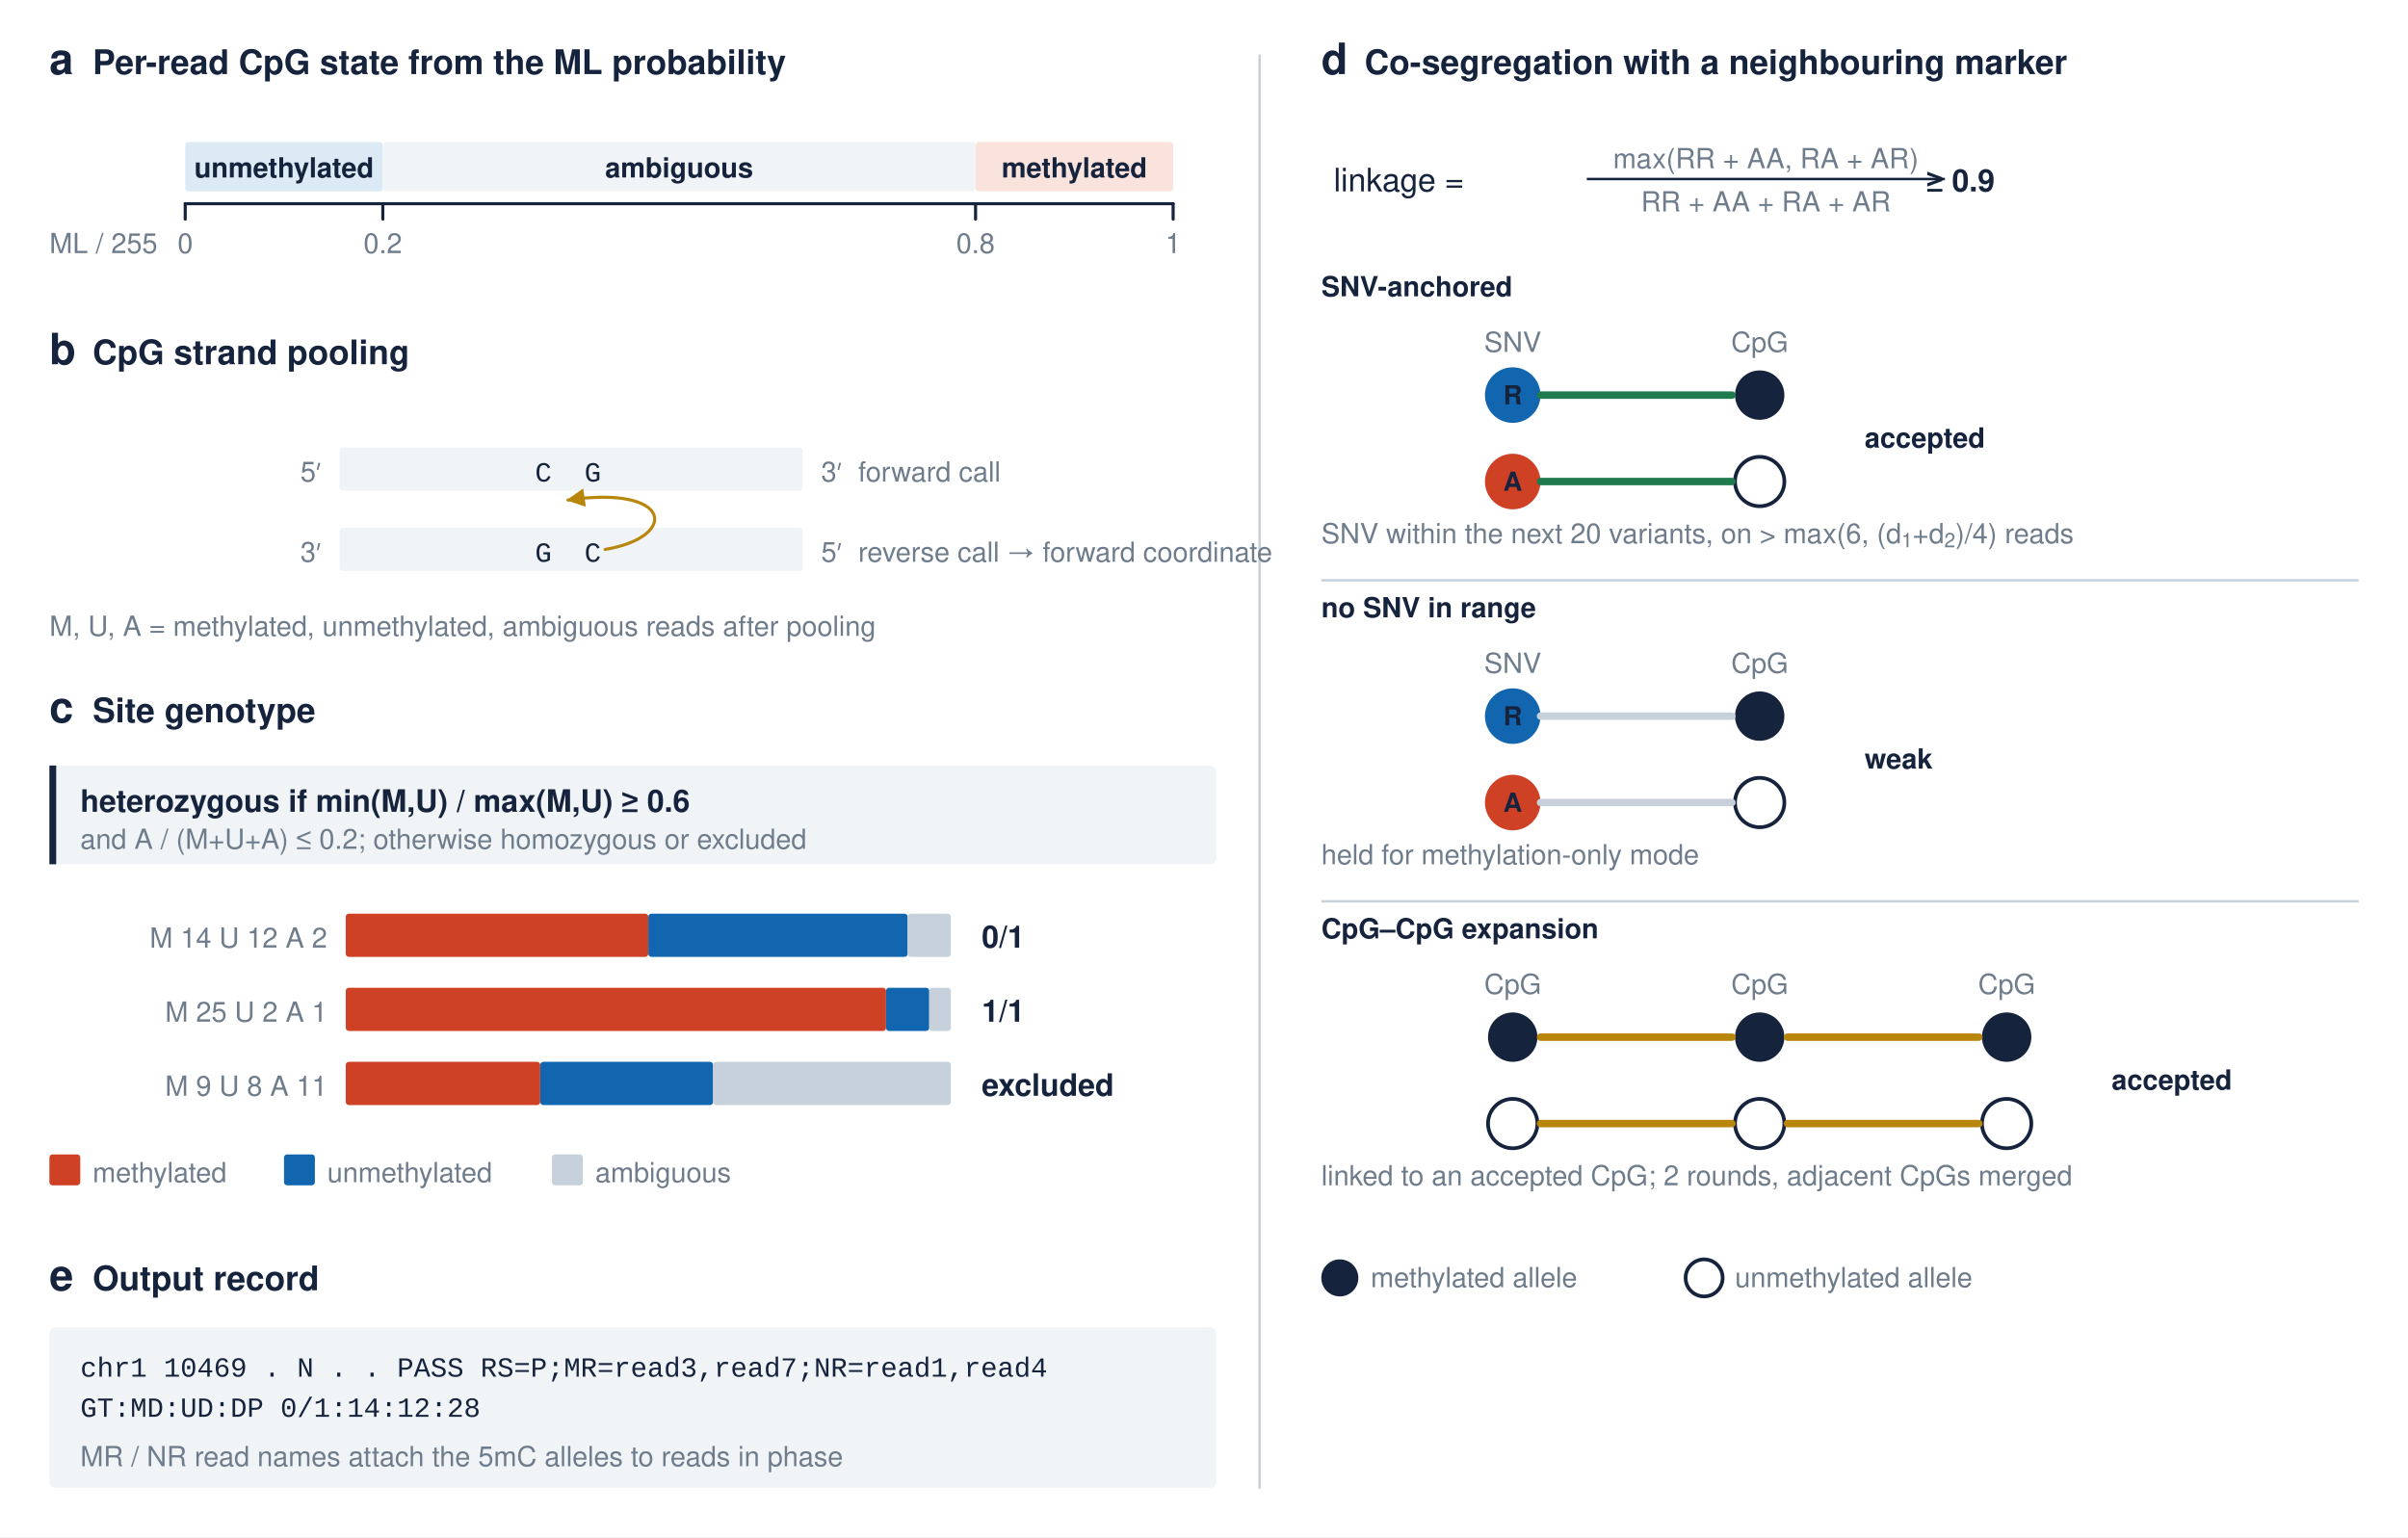
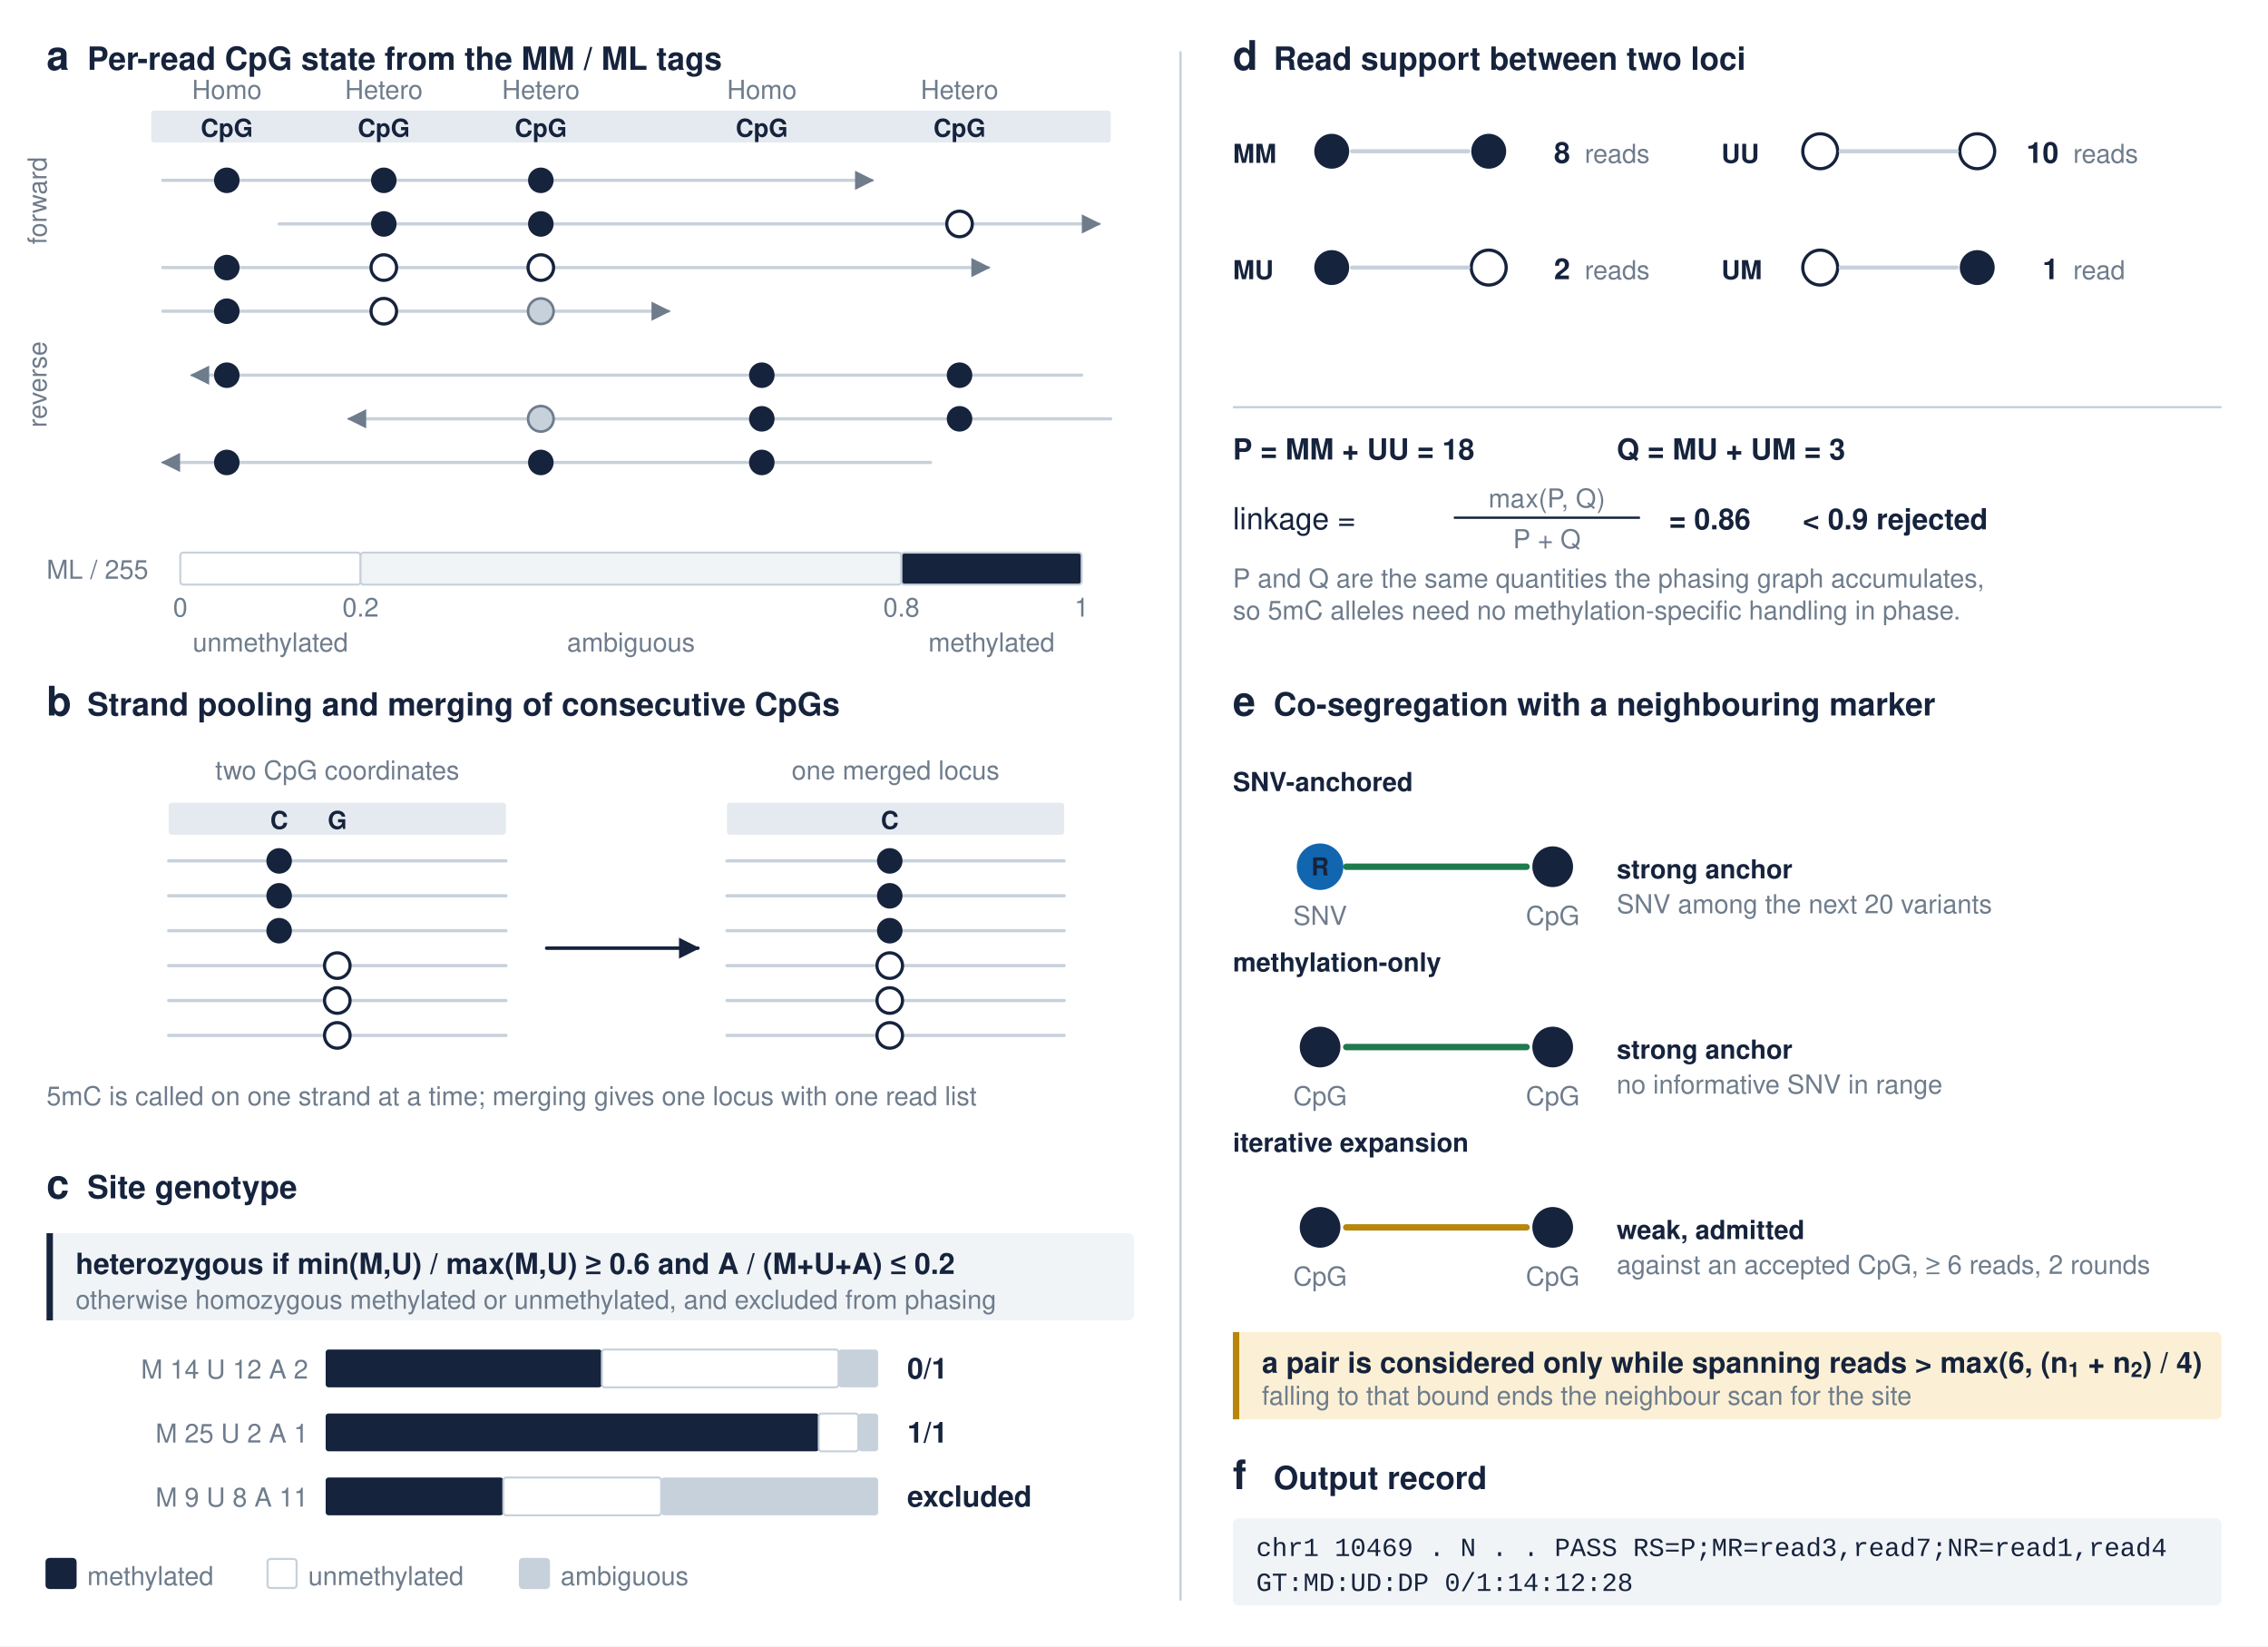
- <svg xmlns="http://www.w3.org/2000/svg" width="780" height="498" viewBox="0 0 780 498">
+ <svg xmlns="http://www.w3.org/2000/svg" width="780" height="566" viewBox="0 0 780 566">
  <style>
 text{font-family:"Helvetica Neue",Helvetica,Arial,"Liberation Sans",sans-serif;fill:#16233D}
 .pl{font-size:14px;font-weight:700}
 .h{font-size:11px;font-weight:600}
 .t{font-size:10px}
 .tb{font-size:10px;font-weight:600}
 .s{font-size:9px;fill:#6E7C8C}
 .sb{font-size:9px;font-weight:600}
 .n{font-size:8.5px;font-weight:700}
 .m{font-size:10px;font-style:italic}
 .mb{font-size:10px;font-style:italic;font-weight:600}
 .eq{font-size:10.5px}
 .code{font-family:"SF Mono",Menlo,Consolas,"Courier New",monospace;font-size:9px}
</style>
  <defs>
    <marker id="arr" viewBox="0 0 10 10" refX="9" refY="5" markerWidth="6" markerHeight="6" orient="auto-start-reverse">
      <path d="M0,0 L10,5 L0,10 z" fill="#6E7C8C" />
    </marker>
    <marker id="arrd" viewBox="0 0 10 10" refX="9" refY="5" markerWidth="6" markerHeight="6" orient="auto-start-reverse">
      <path d="M0,0 L10,5 L0,10 z" fill="#16233D" />
    </marker>
    <marker id="arra" viewBox="0 0 10 10" refX="9" refY="5" markerWidth="6" markerHeight="6" orient="auto-start-reverse">
      <path d="M0,0 L10,5 L0,10 z" fill="#B8860B" />
    </marker>
  </defs>
-   <rect width="780" height="498" fill="#ffffff" />
-   <line x1="408.0" y1="18.0" x2="408.0" y2="482.0" stroke="#C7D1DB" stroke-width="0.8" stroke-linecap="round" />
+   <rect width="780" height="566" fill="#ffffff" />
+   <line x1="406.0" y1="18.0" x2="406.0" y2="550.0" stroke="#C7D1DB" stroke-width="0.8" stroke-linecap="round" />
  <text x="16.0" y="24.0" class="pl" text-anchor="start">a</text>
-   <text x="30.0" y="24.0" class="h" text-anchor="start">Per-read CpG state from the ML probability</text>
-   <rect x="60.0" y="46.0" width="64.0" height="16.0" rx="1" fill="#DCEAF6" stroke="none" stroke-width="0.8" opacity="1" />
-   <text x="92.0" y="57.5" class="sb" text-anchor="middle" fill="#1266B0">unmethylated</text>
-   <rect x="124.0" y="46.0" width="192.0" height="16.0" rx="1" fill="#F1F4F7" stroke="none" stroke-width="0.8" opacity="1" />
-   <text x="220.0" y="57.5" class="sb" text-anchor="middle" fill="#6E7C8C">ambiguous</text>
-   <rect x="316.0" y="46.0" width="64.0" height="16.0" rx="1" fill="#FAE3DD" stroke="none" stroke-width="0.8" opacity="1" />
-   <text x="348.0" y="57.5" class="sb" text-anchor="middle" fill="#CE4125">methylated</text>
-   <line x1="60.0" y1="66.0" x2="380.0" y2="66.0" stroke="#16233D" stroke-width="1" stroke-linecap="round" />
-   <line x1="60.0" y1="66.0" x2="60.0" y2="71.0" stroke="#16233D" stroke-width="1" stroke-linecap="round" />
-   <text x="60.0" y="82.0" class="s" text-anchor="middle">0</text>
-   <line x1="124.0" y1="66.0" x2="124.0" y2="71.0" stroke="#16233D" stroke-width="1" stroke-linecap="round" />
-   <text x="124.0" y="82.0" class="s" text-anchor="middle">0.2</text>
-   <line x1="316.0" y1="66.0" x2="316.0" y2="71.0" stroke="#16233D" stroke-width="1" stroke-linecap="round" />
-   <text x="316.0" y="82.0" class="s" text-anchor="middle">0.8</text>
-   <line x1="380.0" y1="66.0" x2="380.0" y2="71.0" stroke="#16233D" stroke-width="1" stroke-linecap="round" />
-   <text x="380.0" y="82.0" class="s" text-anchor="middle">1</text>
-   <text x="16.0" y="82.0" class="s" text-anchor="start">ML / 255</text>
-   <text x="16.0" y="118.0" class="pl" text-anchor="start">b</text>
-   <text x="30.0" y="118.0" class="h" text-anchor="start">CpG strand pooling</text>
-   <rect x="110.0" y="145.0" width="150.0" height="14.0" rx="1" fill="#F1F4F7" stroke="none" stroke-width="0.8" opacity="1" />
-   <rect x="110.0" y="171.0" width="150.0" height="14.0" rx="1" fill="#F1F4F7" stroke="none" stroke-width="0.8" opacity="1" />
-   <text x="104.0" y="156.0" class="s" text-anchor="end">5′</text>
-   <text x="266.0" y="156.0" class="s" text-anchor="start">3′</text>
-   <text x="104.0" y="182.0" class="s" text-anchor="end">3′</text>
-   <text x="266.0" y="182.0" class="s" text-anchor="start">5′</text>
-   <text x="176.0" y="156.0" class="code" text-anchor="middle" fill="#CE4125">C</text>
-   <text x="192.0" y="156.0" class="code" text-anchor="middle" fill="#16233D">G</text>
-   <text x="176.0" y="182.0" class="code" text-anchor="middle" fill="#16233D">G</text>
-   <text x="192.0" y="182.0" class="code" text-anchor="middle" fill="#CE4125">C</text>
-   <path d="M196,178 C220,174 218,157 184,162" stroke="#B8860B" stroke-width="1" fill="none" stroke-linecap="round" stroke-linejoin="round" opacity="1" marker-end="url(#arra)" />
-   <text x="278.0" y="156.0" class="s" text-anchor="start">forward call</text>
-   <text x="278.0" y="182.0" class="s" text-anchor="start">reverse call → forward coordinate</text>
-   <text x="16.0" y="206.0" class="s" text-anchor="start">M, U, A = methylated, unmethylated, ambiguous reads after pooling</text>
-   <text x="16.0" y="234.0" class="pl" text-anchor="start">c</text>
-   <text x="30.0" y="234.0" class="h" text-anchor="start">Site genotype</text>
-   <rect x="16.0" y="248.0" width="378.0" height="32.0" rx="2" fill="#F1F4F7" stroke="none" stroke-width="0.8" opacity="1" />
-   <rect x="16.0" y="248.0" width="2.2" height="32.0" rx="0" fill="#16233D" stroke="none" stroke-width="0.8" opacity="1" />
-   <text x="26.0" y="263.0" class="tb" text-anchor="start" fill="#16233D">heterozygous if  min(M,U) / max(M,U) ≥ 0.6</text>
-   <text x="26.0" y="275.0" class="s" text-anchor="start">and  A / (M+U+A) ≤ 0.2;  otherwise homozygous or excluded</text>
-   <rect x="112.0" y="296.0" width="98.0" height="14.0" rx="1" fill="#CE4125" stroke="none" stroke-width="0.8" opacity="1" />
-   <rect x="210.0" y="296.0" width="84.0" height="14.0" rx="1" fill="#1266B0" stroke="none" stroke-width="0.8" opacity="1" />
-   <rect x="294.0" y="296.0" width="14.0" height="14.0" rx="1" fill="#C7D1DB" stroke="none" stroke-width="0.8" opacity="1" />
-   <text x="106.0" y="307.0" class="s" text-anchor="end">M 14   U 12   A 2</text>
-   <text x="318.0" y="307.0" class="tb" text-anchor="start" fill="#1F7A4D">0/1</text>
-   <rect x="112.0" y="320.0" width="175.0" height="14.0" rx="1" fill="#CE4125" stroke="none" stroke-width="0.8" opacity="1" />
-   <rect x="287.0" y="320.0" width="14.0" height="14.0" rx="1" fill="#1266B0" stroke="none" stroke-width="0.8" opacity="1" />
-   <rect x="301.0" y="320.0" width="7.0" height="14.0" rx="1" fill="#C7D1DB" stroke="none" stroke-width="0.8" opacity="1" />
-   <text x="106.0" y="331.0" class="s" text-anchor="end">M 25   U 2   A 1</text>
-   <text x="318.0" y="331.0" class="tb" text-anchor="start" fill="#6E7C8C">1/1</text>
-   <rect x="112.0" y="344.0" width="63.0" height="14.0" rx="1" fill="#CE4125" stroke="none" stroke-width="0.8" opacity="1" />
-   <rect x="175.0" y="344.0" width="56.0" height="14.0" rx="1" fill="#1266B0" stroke="none" stroke-width="0.8" opacity="1" />
-   <rect x="231.0" y="344.0" width="77.0" height="14.0" rx="1" fill="#C7D1DB" stroke="none" stroke-width="0.8" opacity="1" />
-   <text x="106.0" y="355.0" class="s" text-anchor="end">M 9   U 8   A 11</text>
-   <text x="318.0" y="355.0" class="tb" text-anchor="start" fill="#6E7C8C">excluded</text>
-   <rect x="16.0" y="374.0" width="10.0" height="10.0" rx="1" fill="#CE4125" stroke="none" stroke-width="0.8" opacity="1" />
-   <text x="30.0" y="383.0" class="s" text-anchor="start">methylated</text>
-   <rect x="92.0" y="374.0" width="10.0" height="10.0" rx="1" fill="#1266B0" stroke="none" stroke-width="0.8" opacity="1" />
-   <text x="106.0" y="383.0" class="s" text-anchor="start">unmethylated</text>
-   <rect x="178.8" y="374.0" width="10.0" height="10.0" rx="1" fill="#C7D1DB" stroke="none" stroke-width="0.8" opacity="1" />
-   <text x="192.8" y="383.0" class="s" text-anchor="start">ambiguous</text>
-   <text x="16.0" y="418.0" class="pl" text-anchor="start">e</text>
-   <text x="30.0" y="418.0" class="h" text-anchor="start">Output record</text>
-   <rect x="16.0" y="430.0" width="378.0" height="52.0" rx="2" fill="#F1F4F7" stroke="none" stroke-width="0.8" opacity="1" />
-   <text x="26.0" y="446.0" class="code" text-anchor="start">chr1 10469 . N . . PASS RS=P;MR=read3,read7;NR=read1,read4</text>
-   <text x="26.0" y="459.0" class="code" text-anchor="start">GT:MD:UD:DP   0/1:14:12:28</text>
-   <text x="26.0" y="475.0" class="s" text-anchor="start">MR / NR read names attach the 5mC alleles to reads in phase</text>
-   <text x="428.0" y="24.0" class="pl" text-anchor="start">d</text>
-   <text x="442.0" y="24.0" class="h" text-anchor="start">Co-segregation with a neighbouring marker</text>
-   <text x="432.0" y="62.0" class="eq" text-anchor="start" fill="#16233D">linkage  =</text>
-   <text x="572.0" y="54.5" class="s" text-anchor="middle">max(RR + AA,  RA + AR)</text>
-   <line x1="514.0" y1="58.0" x2="630.0" y2="58.0" stroke="#16233D" stroke-width="0.8" stroke-linecap="butt" />
-   <text x="572.0" y="68.5" class="s" text-anchor="middle">RR + AA + RA + AR</text>
-   <text x="624.0" y="62.0" class="tb" text-anchor="start" fill="#1F7A4D">≥ 0.9</text>
-   <text x="428.0" y="96.0" class="sb" text-anchor="start" fill="#16233D">SNV-anchored</text>
-   <circle cx="490.0" cy="128.0" r="9" fill="#1266B0" stroke="#1266B0" stroke-width="0" />
-   <text x="490.0" y="131.0" class="n" text-anchor="middle" fill="#fff">R</text>
-   <circle cx="490.0" cy="156.0" r="9" fill="#CE4125" stroke="#CE4125" stroke-width="0" />
-   <text x="490.0" y="159.0" class="n" text-anchor="middle" fill="#fff">A</text>
-   <text x="490.0" y="114.0" class="s" text-anchor="middle">SNV</text>
-   <circle cx="570.0" cy="128.0" r="8" fill="#16233D" stroke="#16233D" stroke-width="0" />
-   <circle cx="570.0" cy="156.0" r="8" fill="#fff" stroke="#16233D" stroke-width="1.2" />
-   <text x="570.0" y="114.0" class="s" text-anchor="middle">CpG</text>
-   <line x1="499.0" y1="128.0" x2="561.0" y2="128.0" stroke="#1F7A4D" stroke-width="2.4" stroke-linecap="round" />
-   <line x1="499.0" y1="156.0" x2="561.0" y2="156.0" stroke="#1F7A4D" stroke-width="2.4" stroke-linecap="round" />
-   <text x="604.0" y="145.0" class="sb" text-anchor="start" fill="#1F7A4D">accepted</text>
-   <text x="428.0" y="176.0" class="s" text-anchor="start">SNV within the next 20 variants, on &gt; max(6, (d<tspan font-size="72%" baseline-shift="sub">1</tspan>+d<tspan font-size="72%" baseline-shift="sub">2</tspan>)/4) reads</text>
-   <line x1="428.0" y1="188.0" x2="764.0" y2="188.0" stroke="#C7D1DB" stroke-width="0.8" stroke-linecap="butt" />
-   <text x="428.0" y="200.0" class="sb" text-anchor="start" fill="#16233D">no SNV in range</text>
-   <circle cx="490.0" cy="232.0" r="9" fill="#1266B0" stroke="#1266B0" stroke-width="0" />
-   <text x="490.0" y="235.0" class="n" text-anchor="middle" fill="#fff">R</text>
-   <circle cx="490.0" cy="260.0" r="9" fill="#CE4125" stroke="#CE4125" stroke-width="0" />
-   <text x="490.0" y="263.0" class="n" text-anchor="middle" fill="#fff">A</text>
-   <text x="490.0" y="218.0" class="s" text-anchor="middle">SNV</text>
-   <circle cx="570.0" cy="232.0" r="8" fill="#16233D" stroke="#16233D" stroke-width="0" />
-   <circle cx="570.0" cy="260.0" r="8" fill="#fff" stroke="#16233D" stroke-width="1.2" />
-   <text x="570.0" y="218.0" class="s" text-anchor="middle">CpG</text>
-   <line x1="499.0" y1="232.0" x2="561.0" y2="232.0" stroke="#C7D1DB" stroke-width="2.4" stroke-linecap="round" />
-   <line x1="499.0" y1="260.0" x2="561.0" y2="260.0" stroke="#C7D1DB" stroke-width="2.4" stroke-linecap="round" />
-   <text x="604.0" y="249.0" class="sb" text-anchor="start" fill="#6E7C8C">weak</text>
-   <text x="428.0" y="280.0" class="s" text-anchor="start">held for methylation-only mode</text>
-   <line x1="428.0" y1="292.0" x2="764.0" y2="292.0" stroke="#C7D1DB" stroke-width="0.8" stroke-linecap="butt" />
-   <text x="428.0" y="304.0" class="sb" text-anchor="start" fill="#16233D">CpG–CpG expansion</text>
-   <circle cx="490.0" cy="336.0" r="8" fill="#16233D" stroke="#16233D" stroke-width="0" />
-   <circle cx="490.0" cy="364.0" r="8" fill="#fff" stroke="#16233D" stroke-width="1.2" />
-   <text x="490.0" y="322.0" class="s" text-anchor="middle">CpG</text>
-   <circle cx="570.0" cy="336.0" r="8" fill="#16233D" stroke="#16233D" stroke-width="0" />
-   <circle cx="570.0" cy="364.0" r="8" fill="#fff" stroke="#16233D" stroke-width="1.2" />
-   <text x="570.0" y="322.0" class="s" text-anchor="middle">CpG</text>
-   <line x1="499.0" y1="336.0" x2="561.0" y2="336.0" stroke="#B8860B" stroke-width="2.4" stroke-linecap="round" />
-   <line x1="499.0" y1="364.0" x2="561.0" y2="364.0" stroke="#B8860B" stroke-width="2.4" stroke-linecap="round" />
-   <circle cx="650.0" cy="336.0" r="8" fill="#16233D" stroke="#16233D" stroke-width="0" />
-   <circle cx="650.0" cy="364.0" r="8" fill="#fff" stroke="#16233D" stroke-width="1.2" />
-   <text x="650.0" y="322.0" class="s" text-anchor="middle">CpG</text>
-   <line x1="579.0" y1="336.0" x2="641.0" y2="336.0" stroke="#B8860B" stroke-width="2.4" stroke-linecap="round" />
-   <line x1="579.0" y1="364.0" x2="641.0" y2="364.0" stroke="#B8860B" stroke-width="2.4" stroke-linecap="round" />
-   <text x="684.0" y="353.0" class="sb" text-anchor="start" fill="#B8860B">accepted</text>
-   <text x="428.0" y="384.0" class="s" text-anchor="start">linked to an accepted CpG; 2 rounds, adjacent CpGs merged</text>
-   <circle cx="434.0" cy="414.0" r="6" fill="#16233D" stroke="#16233D" stroke-width="0" />
-   <text x="444.0" y="417.0" class="s" text-anchor="start">methylated allele</text>
-   <circle cx="552.0" cy="414.0" r="6" fill="#fff" stroke="#16233D" stroke-width="1.2" />
-   <text x="562.0" y="417.0" class="s" text-anchor="start">unmethylated allele</text>
+   <text x="30.0" y="24.0" class="h" text-anchor="start">Per-read CpG state from the MM / ML tags</text>
+   <rect x="52.0" y="38.0" width="330.0" height="11.0" rx="1" fill="#E4EAF0" stroke="none" stroke-width="0.8" opacity="1" />
+   <text x="78.0" y="34.0" class="s" text-anchor="middle" fill="#6E7C8C">Homo</text>
+   <text x="78.0" y="47.0" class="n" text-anchor="middle" fill="#6E7C8C">CpG</text>
+   <text x="132.0" y="34.0" class="s" text-anchor="middle" fill="#16233D">Hetero</text>
+   <text x="132.0" y="47.0" class="n" text-anchor="middle" fill="#6E7C8C">CpG</text>
+   <text x="186.0" y="34.0" class="s" text-anchor="middle" fill="#16233D">Hetero</text>
+   <text x="186.0" y="47.0" class="n" text-anchor="middle" fill="#6E7C8C">CpG</text>
+   <text x="262.0" y="34.0" class="s" text-anchor="middle" fill="#6E7C8C">Homo</text>
+   <text x="262.0" y="47.0" class="n" text-anchor="middle" fill="#6E7C8C">CpG</text>
+   <text x="330.0" y="34.0" class="s" text-anchor="middle" fill="#16233D">Hetero</text>
+   <text x="330.0" y="47.0" class="n" text-anchor="middle" fill="#6E7C8C">CpG</text>
+   <text x="16.0" y="84.0" class="s" text-anchor="start" transform="rotate(-90 16 84)">forward</text>
+   <line x1="56.0" y1="62.0" x2="300.0" y2="62.0" stroke="#C7D1DB" stroke-width="1.1" stroke-linecap="round" marker-end="url(#arr)" />
+   <circle cx="78.0" cy="62.0" r="4.4" fill="#16233D" stroke="#16233D" stroke-width="0" />
+   <circle cx="132.0" cy="62.0" r="4.4" fill="#16233D" stroke="#16233D" stroke-width="0" />
+   <circle cx="186.0" cy="62.0" r="4.4" fill="#16233D" stroke="#16233D" stroke-width="0" />
+   <line x1="96.0" y1="77.0" x2="378.0" y2="77.0" stroke="#C7D1DB" stroke-width="1.1" stroke-linecap="round" marker-end="url(#arr)" />
+   <circle cx="132.0" cy="77.0" r="4.4" fill="#16233D" stroke="#16233D" stroke-width="0" />
+   <circle cx="186.0" cy="77.0" r="4.4" fill="#16233D" stroke="#16233D" stroke-width="0" />
+   <circle cx="330.0" cy="77.0" r="4.4" fill="#ffffff" stroke="#16233D" stroke-width="1.1" />
+   <line x1="56.0" y1="92.0" x2="340.0" y2="92.0" stroke="#C7D1DB" stroke-width="1.1" stroke-linecap="round" marker-end="url(#arr)" />
+   <circle cx="78.0" cy="92.0" r="4.4" fill="#16233D" stroke="#16233D" stroke-width="0" />
+   <circle cx="132.0" cy="92.0" r="4.4" fill="#ffffff" stroke="#16233D" stroke-width="1.1" />
+   <circle cx="186.0" cy="92.0" r="4.4" fill="#ffffff" stroke="#16233D" stroke-width="1.1" />
+   <line x1="56.0" y1="107.0" x2="230.0" y2="107.0" stroke="#C7D1DB" stroke-width="1.1" stroke-linecap="round" marker-end="url(#arr)" />
+   <circle cx="78.0" cy="107.0" r="4.4" fill="#16233D" stroke="#16233D" stroke-width="0" />
+   <circle cx="132.0" cy="107.0" r="4.4" fill="#ffffff" stroke="#16233D" stroke-width="1.1" />
+   <circle cx="186.0" cy="107.0" r="4.4" fill="#C7D1DB" stroke="#6E7C8C" stroke-width="0.9" />
+   <text x="16.0" y="147.0" class="s" text-anchor="start" transform="rotate(-90 16 147)">reverse</text>
+   <line x1="372.0" y1="129.0" x2="66.0" y2="129.0" stroke="#C7D1DB" stroke-width="1.1" stroke-linecap="round" marker-end="url(#arr)" />
+   <circle cx="78.0" cy="129.0" r="4.4" fill="#16233D" stroke="#16233D" stroke-width="0" />
+   <circle cx="262.0" cy="129.0" r="4.4" fill="#16233D" stroke="#16233D" stroke-width="0" />
+   <circle cx="330.0" cy="129.0" r="4.4" fill="#16233D" stroke="#16233D" stroke-width="0" />
+   <line x1="382.0" y1="144.0" x2="120.0" y2="144.0" stroke="#C7D1DB" stroke-width="1.1" stroke-linecap="round" marker-end="url(#arr)" />
+   <circle cx="186.0" cy="144.0" r="4.4" fill="#C7D1DB" stroke="#6E7C8C" stroke-width="0.9" />
+   <circle cx="262.0" cy="144.0" r="4.4" fill="#16233D" stroke="#16233D" stroke-width="0" />
+   <circle cx="330.0" cy="144.0" r="4.4" fill="#16233D" stroke="#16233D" stroke-width="0" />
+   <line x1="320.0" y1="159.0" x2="56.0" y2="159.0" stroke="#C7D1DB" stroke-width="1.1" stroke-linecap="round" marker-end="url(#arr)" />
+   <circle cx="78.0" cy="159.0" r="4.4" fill="#16233D" stroke="#16233D" stroke-width="0" />
+   <circle cx="186.0" cy="159.0" r="4.4" fill="#16233D" stroke="#16233D" stroke-width="0" />
+   <circle cx="262.0" cy="159.0" r="4.4" fill="#16233D" stroke="#16233D" stroke-width="0" />
+   <rect x="62.0" y="190.0" width="62.0" height="11.0" rx="1" fill="#ffffff" stroke="#C7D1DB" stroke-width="0.7" opacity="1" />
+   <rect x="124.0" y="190.0" width="186.0" height="11.0" rx="1" fill="#F1F4F7" stroke="#C7D1DB" stroke-width="0.7" opacity="1" />
+   <rect x="310.0" y="190.0" width="62.0" height="11.0" rx="1" fill="#16233D" stroke="#C7D1DB" stroke-width="0.7" opacity="1" />
+   <text x="62.0" y="212.0" class="s" text-anchor="middle">0</text>
+   <text x="124.0" y="212.0" class="s" text-anchor="middle">0.2</text>
+   <text x="310.0" y="212.0" class="s" text-anchor="middle">0.8</text>
+   <text x="372.0" y="212.0" class="s" text-anchor="middle">1</text>
+   <text x="93.0" y="224.0" class="s" text-anchor="middle">unmethylated</text>
+   <text x="217.0" y="224.0" class="s" text-anchor="middle">ambiguous</text>
+   <text x="341.0" y="224.0" class="s" text-anchor="middle">methylated</text>
+   <text x="16.0" y="199.0" class="s" text-anchor="start">ML / 255</text>
+   <text x="16.0" y="246.0" class="pl" text-anchor="start">b</text>
+   <text x="30.0" y="246.0" class="h" text-anchor="start">Strand pooling and merging of consecutive CpGs</text>
+   <text x="116.0" y="268.0" class="s" text-anchor="middle" fill="#6E7C8C">two CpG coordinates</text>
+   <text x="308.0" y="268.0" class="s" text-anchor="middle" fill="#6E7C8C">one merged locus</text>
+   <rect x="58.0" y="276.0" width="116.0" height="11.0" rx="1" fill="#E4EAF0" stroke="none" stroke-width="0.8" opacity="1" />
+   <text x="96.0" y="285.0" class="n" text-anchor="middle" fill="#16233D">C</text>
+   <text x="116.0" y="285.0" class="n" text-anchor="middle" fill="#6E7C8C">G</text>
+   <line x1="58.0" y1="296.0" x2="174.0" y2="296.0" stroke="#C7D1DB" stroke-width="1.1" stroke-linecap="round" />
+   <circle cx="96.0" cy="296.0" r="4.4" fill="#16233D" stroke="#16233D" stroke-width="0" />
+   <line x1="58.0" y1="308.0" x2="174.0" y2="308.0" stroke="#C7D1DB" stroke-width="1.1" stroke-linecap="round" />
+   <circle cx="96.0" cy="308.0" r="4.4" fill="#16233D" stroke="#16233D" stroke-width="0" />
+   <line x1="58.0" y1="320.0" x2="174.0" y2="320.0" stroke="#C7D1DB" stroke-width="1.1" stroke-linecap="round" />
+   <circle cx="96.0" cy="320.0" r="4.4" fill="#16233D" stroke="#16233D" stroke-width="0" />
+   <line x1="58.0" y1="332.0" x2="174.0" y2="332.0" stroke="#C7D1DB" stroke-width="1.1" stroke-linecap="round" />
+   <circle cx="116.0" cy="332.0" r="4.4" fill="#ffffff" stroke="#16233D" stroke-width="1.1" />
+   <line x1="58.0" y1="344.0" x2="174.0" y2="344.0" stroke="#C7D1DB" stroke-width="1.1" stroke-linecap="round" />
+   <circle cx="116.0" cy="344.0" r="4.4" fill="#ffffff" stroke="#16233D" stroke-width="1.1" />
+   <line x1="58.0" y1="356.0" x2="174.0" y2="356.0" stroke="#C7D1DB" stroke-width="1.1" stroke-linecap="round" />
+   <circle cx="116.0" cy="356.0" r="4.4" fill="#ffffff" stroke="#16233D" stroke-width="1.1" />
+   <rect x="250.0" y="276.0" width="116.0" height="11.0" rx="1" fill="#E4EAF0" stroke="none" stroke-width="0.8" opacity="1" />
+   <text x="306.0" y="285.0" class="n" text-anchor="middle" fill="#16233D">C</text>
+   <line x1="250.0" y1="296.0" x2="366.0" y2="296.0" stroke="#C7D1DB" stroke-width="1.1" stroke-linecap="round" />
+   <circle cx="306.0" cy="296.0" r="4.4" fill="#16233D" stroke="#16233D" stroke-width="0" />
+   <line x1="250.0" y1="308.0" x2="366.0" y2="308.0" stroke="#C7D1DB" stroke-width="1.1" stroke-linecap="round" />
+   <circle cx="306.0" cy="308.0" r="4.4" fill="#16233D" stroke="#16233D" stroke-width="0" />
+   <line x1="250.0" y1="320.0" x2="366.0" y2="320.0" stroke="#C7D1DB" stroke-width="1.1" stroke-linecap="round" />
+   <circle cx="306.0" cy="320.0" r="4.4" fill="#16233D" stroke="#16233D" stroke-width="0" />
+   <line x1="250.0" y1="332.0" x2="366.0" y2="332.0" stroke="#C7D1DB" stroke-width="1.1" stroke-linecap="round" />
+   <circle cx="306.0" cy="332.0" r="4.4" fill="#ffffff" stroke="#16233D" stroke-width="1.1" />
+   <line x1="250.0" y1="344.0" x2="366.0" y2="344.0" stroke="#C7D1DB" stroke-width="1.1" stroke-linecap="round" />
+   <circle cx="306.0" cy="344.0" r="4.4" fill="#ffffff" stroke="#16233D" stroke-width="1.1" />
+   <line x1="250.0" y1="356.0" x2="366.0" y2="356.0" stroke="#C7D1DB" stroke-width="1.1" stroke-linecap="round" />
+   <circle cx="306.0" cy="356.0" r="4.4" fill="#ffffff" stroke="#16233D" stroke-width="1.1" />
+   <path d="M188,326 L240,326" stroke="#16233D" stroke-width="1.2" fill="none" stroke-linecap="round" stroke-linejoin="round" opacity="1" marker-end="url(#arrd)" />
+   <text x="16.0" y="380.0" class="s" text-anchor="start">5mC is called on one strand at a time; merging gives one locus with one read list</text>
+   <text x="16.0" y="412.0" class="pl" text-anchor="start">c</text>
+   <text x="30.0" y="412.0" class="h" text-anchor="start">Site genotype</text>
+   <rect x="16.0" y="424.0" width="374.0" height="30.0" rx="2" fill="#F1F4F7" stroke="none" stroke-width="0.8" opacity="1" />
+   <rect x="16.0" y="424.0" width="2.2" height="30.0" rx="0" fill="#16233D" stroke="none" stroke-width="0.8" opacity="1" />
+   <text x="26.0" y="438.0" class="tb" text-anchor="start" fill="#16233D">heterozygous if  min(M,U) / max(M,U) ≥ 0.6   and   A / (M+U+A) ≤ 0.2</text>
+   <text x="26.0" y="450.0" class="s" text-anchor="start">otherwise homozygous methylated or unmethylated, and excluded from phasing</text>
+   <rect x="112.0" y="464.0" width="95.0" height="13.0" rx="1" fill="#16233D" stroke="none" stroke-width="0.8" opacity="1" />
+   <rect x="207.0" y="464.0" width="81.4" height="13.0" rx="1" fill="#ffffff" stroke="#C7D1DB" stroke-width="0.7" opacity="1" />
+   <rect x="288.4" y="464.0" width="13.6" height="13.0" rx="1" fill="#C7D1DB" stroke="none" stroke-width="0.8" opacity="1" />
+   <text x="106.0" y="474.0" class="s" text-anchor="end">M 14   U 12   A 2</text>
+   <text x="312.0" y="474.0" class="tb" text-anchor="start" fill="#1F7A4D">0/1</text>
+   <rect x="112.0" y="486.0" width="169.6" height="13.0" rx="1" fill="#16233D" stroke="none" stroke-width="0.8" opacity="1" />
+   <rect x="281.6" y="486.0" width="13.6" height="13.0" rx="1" fill="#ffffff" stroke="#C7D1DB" stroke-width="0.7" opacity="1" />
+   <rect x="295.2" y="486.0" width="6.8" height="13.0" rx="1" fill="#C7D1DB" stroke="none" stroke-width="0.8" opacity="1" />
+   <text x="106.0" y="496.0" class="s" text-anchor="end">M 25   U 2   A 1</text>
+   <text x="312.0" y="496.0" class="tb" text-anchor="start" fill="#6E7C8C">1/1</text>
+   <rect x="112.0" y="508.0" width="61.1" height="13.0" rx="1" fill="#16233D" stroke="none" stroke-width="0.8" opacity="1" />
+   <rect x="173.1" y="508.0" width="54.3" height="13.0" rx="1" fill="#ffffff" stroke="#C7D1DB" stroke-width="0.7" opacity="1" />
+   <rect x="227.4" y="508.0" width="74.6" height="13.0" rx="1" fill="#C7D1DB" stroke="none" stroke-width="0.8" opacity="1" />
+   <text x="106.0" y="518.0" class="s" text-anchor="end">M 9   U 8   A 11</text>
+   <text x="312.0" y="518.0" class="tb" text-anchor="start" fill="#6E7C8C">excluded</text>
+   <rect x="16.0" y="536.0" width="10.0" height="10.0" rx="1" fill="#16233D" stroke="#16233D" stroke-width="0.7" opacity="1" />
+   <text x="30.0" y="545.0" class="s" text-anchor="start">methylated</text>
+   <rect x="92.0" y="536.0" width="10.0" height="10.0" rx="1" fill="#ffffff" stroke="#C7D1DB" stroke-width="0.7" opacity="1" />
+   <text x="106.0" y="545.0" class="s" text-anchor="start">unmethylated</text>
+   <rect x="178.8" y="536.0" width="10.0" height="10.0" rx="1" fill="#C7D1DB" stroke="#C7D1DB" stroke-width="0.7" opacity="1" />
+   <text x="192.8" y="545.0" class="s" text-anchor="start">ambiguous</text>
+   <text x="424.0" y="24.0" class="pl" text-anchor="start">d</text>
+   <text x="438.0" y="24.0" class="h" text-anchor="start">Read support between two loci</text>
+   <text x="424.0" y="56.0" class="sb" text-anchor="start" fill="#6E7C8C">MM</text>
+   <circle cx="458.0" cy="52.0" r="6" fill="#16233D" stroke="#16233D" stroke-width="0" />
+   <circle cx="512.0" cy="52.0" r="6" fill="#16233D" stroke="#16233D" stroke-width="0" />
+   <line x1="465.0" y1="52.0" x2="505.0" y2="52.0" stroke="#C7D1DB" stroke-width="1.4" stroke-linecap="round" />
+   <text x="540.0" y="56.0" class="tb" text-anchor="end" fill="#16233D">8</text>
+   <text x="545.0" y="56.0" class="s" text-anchor="start">reads</text>
+   <text x="592.0" y="56.0" class="sb" text-anchor="start" fill="#6E7C8C">UU</text>
+   <circle cx="626.0" cy="52.0" r="6" fill="#ffffff" stroke="#16233D" stroke-width="1.1" />
+   <circle cx="680.0" cy="52.0" r="6" fill="#ffffff" stroke="#16233D" stroke-width="1.1" />
+   <line x1="633.0" y1="52.0" x2="673.0" y2="52.0" stroke="#C7D1DB" stroke-width="1.4" stroke-linecap="round" />
+   <text x="708.0" y="56.0" class="tb" text-anchor="end" fill="#16233D">10</text>
+   <text x="713.0" y="56.0" class="s" text-anchor="start">reads</text>
+   <text x="424.0" y="96.0" class="sb" text-anchor="start" fill="#6E7C8C">MU</text>
+   <circle cx="458.0" cy="92.0" r="6" fill="#16233D" stroke="#16233D" stroke-width="0" />
+   <circle cx="512.0" cy="92.0" r="6" fill="#ffffff" stroke="#16233D" stroke-width="1.1" />
+   <line x1="465.0" y1="92.0" x2="505.0" y2="92.0" stroke="#C7D1DB" stroke-width="1.4" stroke-linecap="round" />
+   <text x="540.0" y="96.0" class="tb" text-anchor="end" fill="#16233D">2</text>
+   <text x="545.0" y="96.0" class="s" text-anchor="start">reads</text>
+   <text x="592.0" y="96.0" class="sb" text-anchor="start" fill="#6E7C8C">UM</text>
+   <circle cx="626.0" cy="92.0" r="6" fill="#ffffff" stroke="#16233D" stroke-width="1.1" />
+   <circle cx="680.0" cy="92.0" r="6" fill="#16233D" stroke="#16233D" stroke-width="0" />
+   <line x1="633.0" y1="92.0" x2="673.0" y2="92.0" stroke="#C7D1DB" stroke-width="1.4" stroke-linecap="round" />
+   <text x="708.0" y="96.0" class="tb" text-anchor="end" fill="#16233D">1</text>
+   <text x="713.0" y="96.0" class="s" text-anchor="start">read</text>
+   <line x1="424.0" y1="140.0" x2="764.0" y2="140.0" stroke="#C7D1DB" stroke-width="0.8" stroke-linecap="butt" />
+   <text x="424.0" y="158.0" class="tb" text-anchor="start" fill="#16233D">P = MM + UU = 18</text>
+   <text x="556.0" y="158.0" class="tb" text-anchor="start" fill="#16233D">Q = MU + UM = 3</text>
+   <text x="424.0" y="182.0" class="eq" text-anchor="start" fill="#16233D">linkage  =</text>
+   <text x="532.0" y="174.5" class="s" text-anchor="middle">max(P, Q)</text>
+   <line x1="500.0" y1="178.0" x2="564.0" y2="178.0" stroke="#16233D" stroke-width="0.8" stroke-linecap="butt" />
+   <text x="532.0" y="188.5" class="s" text-anchor="middle">P + Q</text>
+   <text x="574.0" y="182.0" class="tb" text-anchor="start" fill="#16233D">= 0.86</text>
+   <text x="620.0" y="182.0" class="tb" text-anchor="start" fill="#B8860B">&lt; 0.9  rejected</text>
+   <text x="424.0" y="202.0" class="s" text-anchor="start">P and Q are the same quantities the phasing graph accumulates,</text>
+   <text x="424.0" y="213.0" class="s" text-anchor="start">so 5mC alleles need no methylation-specific handling in phase.</text>
+   <text x="424.0" y="246.0" class="pl" text-anchor="start">e</text>
+   <text x="438.0" y="246.0" class="h" text-anchor="start">Co-segregation with a neighbouring marker</text>
+   <text x="424.0" y="272.0" class="sb" text-anchor="start" fill="#16233D">SNV-anchored</text>
+   <circle cx="454.0" cy="298.0" r="8" fill="#1266B0" stroke="#1266B0" stroke-width="0" />
+   <text x="454.0" y="301.0" class="n" text-anchor="middle" fill="#fff">R</text>
+   <text x="454.0" y="318.0" class="s" text-anchor="middle">SNV</text>
+   <circle cx="534.0" cy="298.0" r="7" fill="#16233D" stroke="#16233D" stroke-width="0" />
+   <text x="534.0" y="318.0" class="s" text-anchor="middle">CpG</text>
+   <line x1="463.0" y1="298.0" x2="525.0" y2="298.0" stroke="#1F7A4D" stroke-width="2.2" stroke-linecap="round" />
+   <text x="556.0" y="302.0" class="sb" text-anchor="start" fill="#1F7A4D">strong anchor</text>
+   <text x="556.0" y="314.0" class="s" text-anchor="start">SNV among the next 20 variants</text>
+   <text x="424.0" y="334.0" class="sb" text-anchor="start" fill="#16233D">methylation-only</text>
+   <circle cx="454.0" cy="360.0" r="7" fill="#16233D" stroke="#16233D" stroke-width="0" />
+   <text x="454.0" y="380.0" class="s" text-anchor="middle">CpG</text>
+   <circle cx="534.0" cy="360.0" r="7" fill="#16233D" stroke="#16233D" stroke-width="0" />
+   <text x="534.0" y="380.0" class="s" text-anchor="middle">CpG</text>
+   <line x1="463.0" y1="360.0" x2="525.0" y2="360.0" stroke="#1F7A4D" stroke-width="2.2" stroke-linecap="round" />
+   <text x="556.0" y="364.0" class="sb" text-anchor="start" fill="#1F7A4D">strong anchor</text>
+   <text x="556.0" y="376.0" class="s" text-anchor="start">no informative SNV in range</text>
+   <text x="424.0" y="396.0" class="sb" text-anchor="start" fill="#16233D">iterative expansion</text>
+   <circle cx="454.0" cy="422.0" r="7" fill="#16233D" stroke="#16233D" stroke-width="0" />
+   <text x="454.0" y="442.0" class="s" text-anchor="middle">CpG</text>
+   <circle cx="534.0" cy="422.0" r="7" fill="#16233D" stroke="#16233D" stroke-width="0" />
+   <text x="534.0" y="442.0" class="s" text-anchor="middle">CpG</text>
+   <line x1="463.0" y1="422.0" x2="525.0" y2="422.0" stroke="#B8860B" stroke-width="2.2" stroke-linecap="round" />
+   <text x="556.0" y="426.0" class="sb" text-anchor="start" fill="#B8860B">weak, admitted</text>
+   <text x="556.0" y="438.0" class="s" text-anchor="start">against an accepted CpG, ≥ 6 reads, 2 rounds</text>
+   <rect x="424.0" y="458.0" width="340.0" height="30.0" rx="2" fill="#FBF0D5" stroke="none" stroke-width="0.8" opacity="1" />
+   <rect x="424.0" y="458.0" width="2.2" height="30.0" rx="0" fill="#B8860B" stroke="none" stroke-width="0.8" opacity="1" />
+   <text x="434.0" y="472.0" class="tb" text-anchor="start" fill="#16233D">a pair is considered only while spanning reads &gt; max(6, (n<tspan font-size="72%" baseline-shift="sub">1</tspan> + n<tspan font-size="72%" baseline-shift="sub">2</tspan>) / 4)</text>
+   <text x="434.0" y="483.0" class="s" text-anchor="start">falling to that bound ends the neighbour scan for the site</text>
+   <text x="424.0" y="512.0" class="pl" text-anchor="start">f</text>
+   <text x="438.0" y="512.0" class="h" text-anchor="start">Output record</text>
+   <rect x="424.0" y="522.0" width="340.0" height="30.0" rx="2" fill="#F1F4F7" stroke="none" stroke-width="0.8" opacity="1" />
+   <text x="432.0" y="535.0" class="code" text-anchor="start">chr1 10469 . N . . PASS RS=P;MR=read3,read7;NR=read1,read4</text>
+   <text x="432.0" y="547.0" class="code" text-anchor="start">GT:MD:UD:DP   0/1:14:12:28</text>
</svg>
